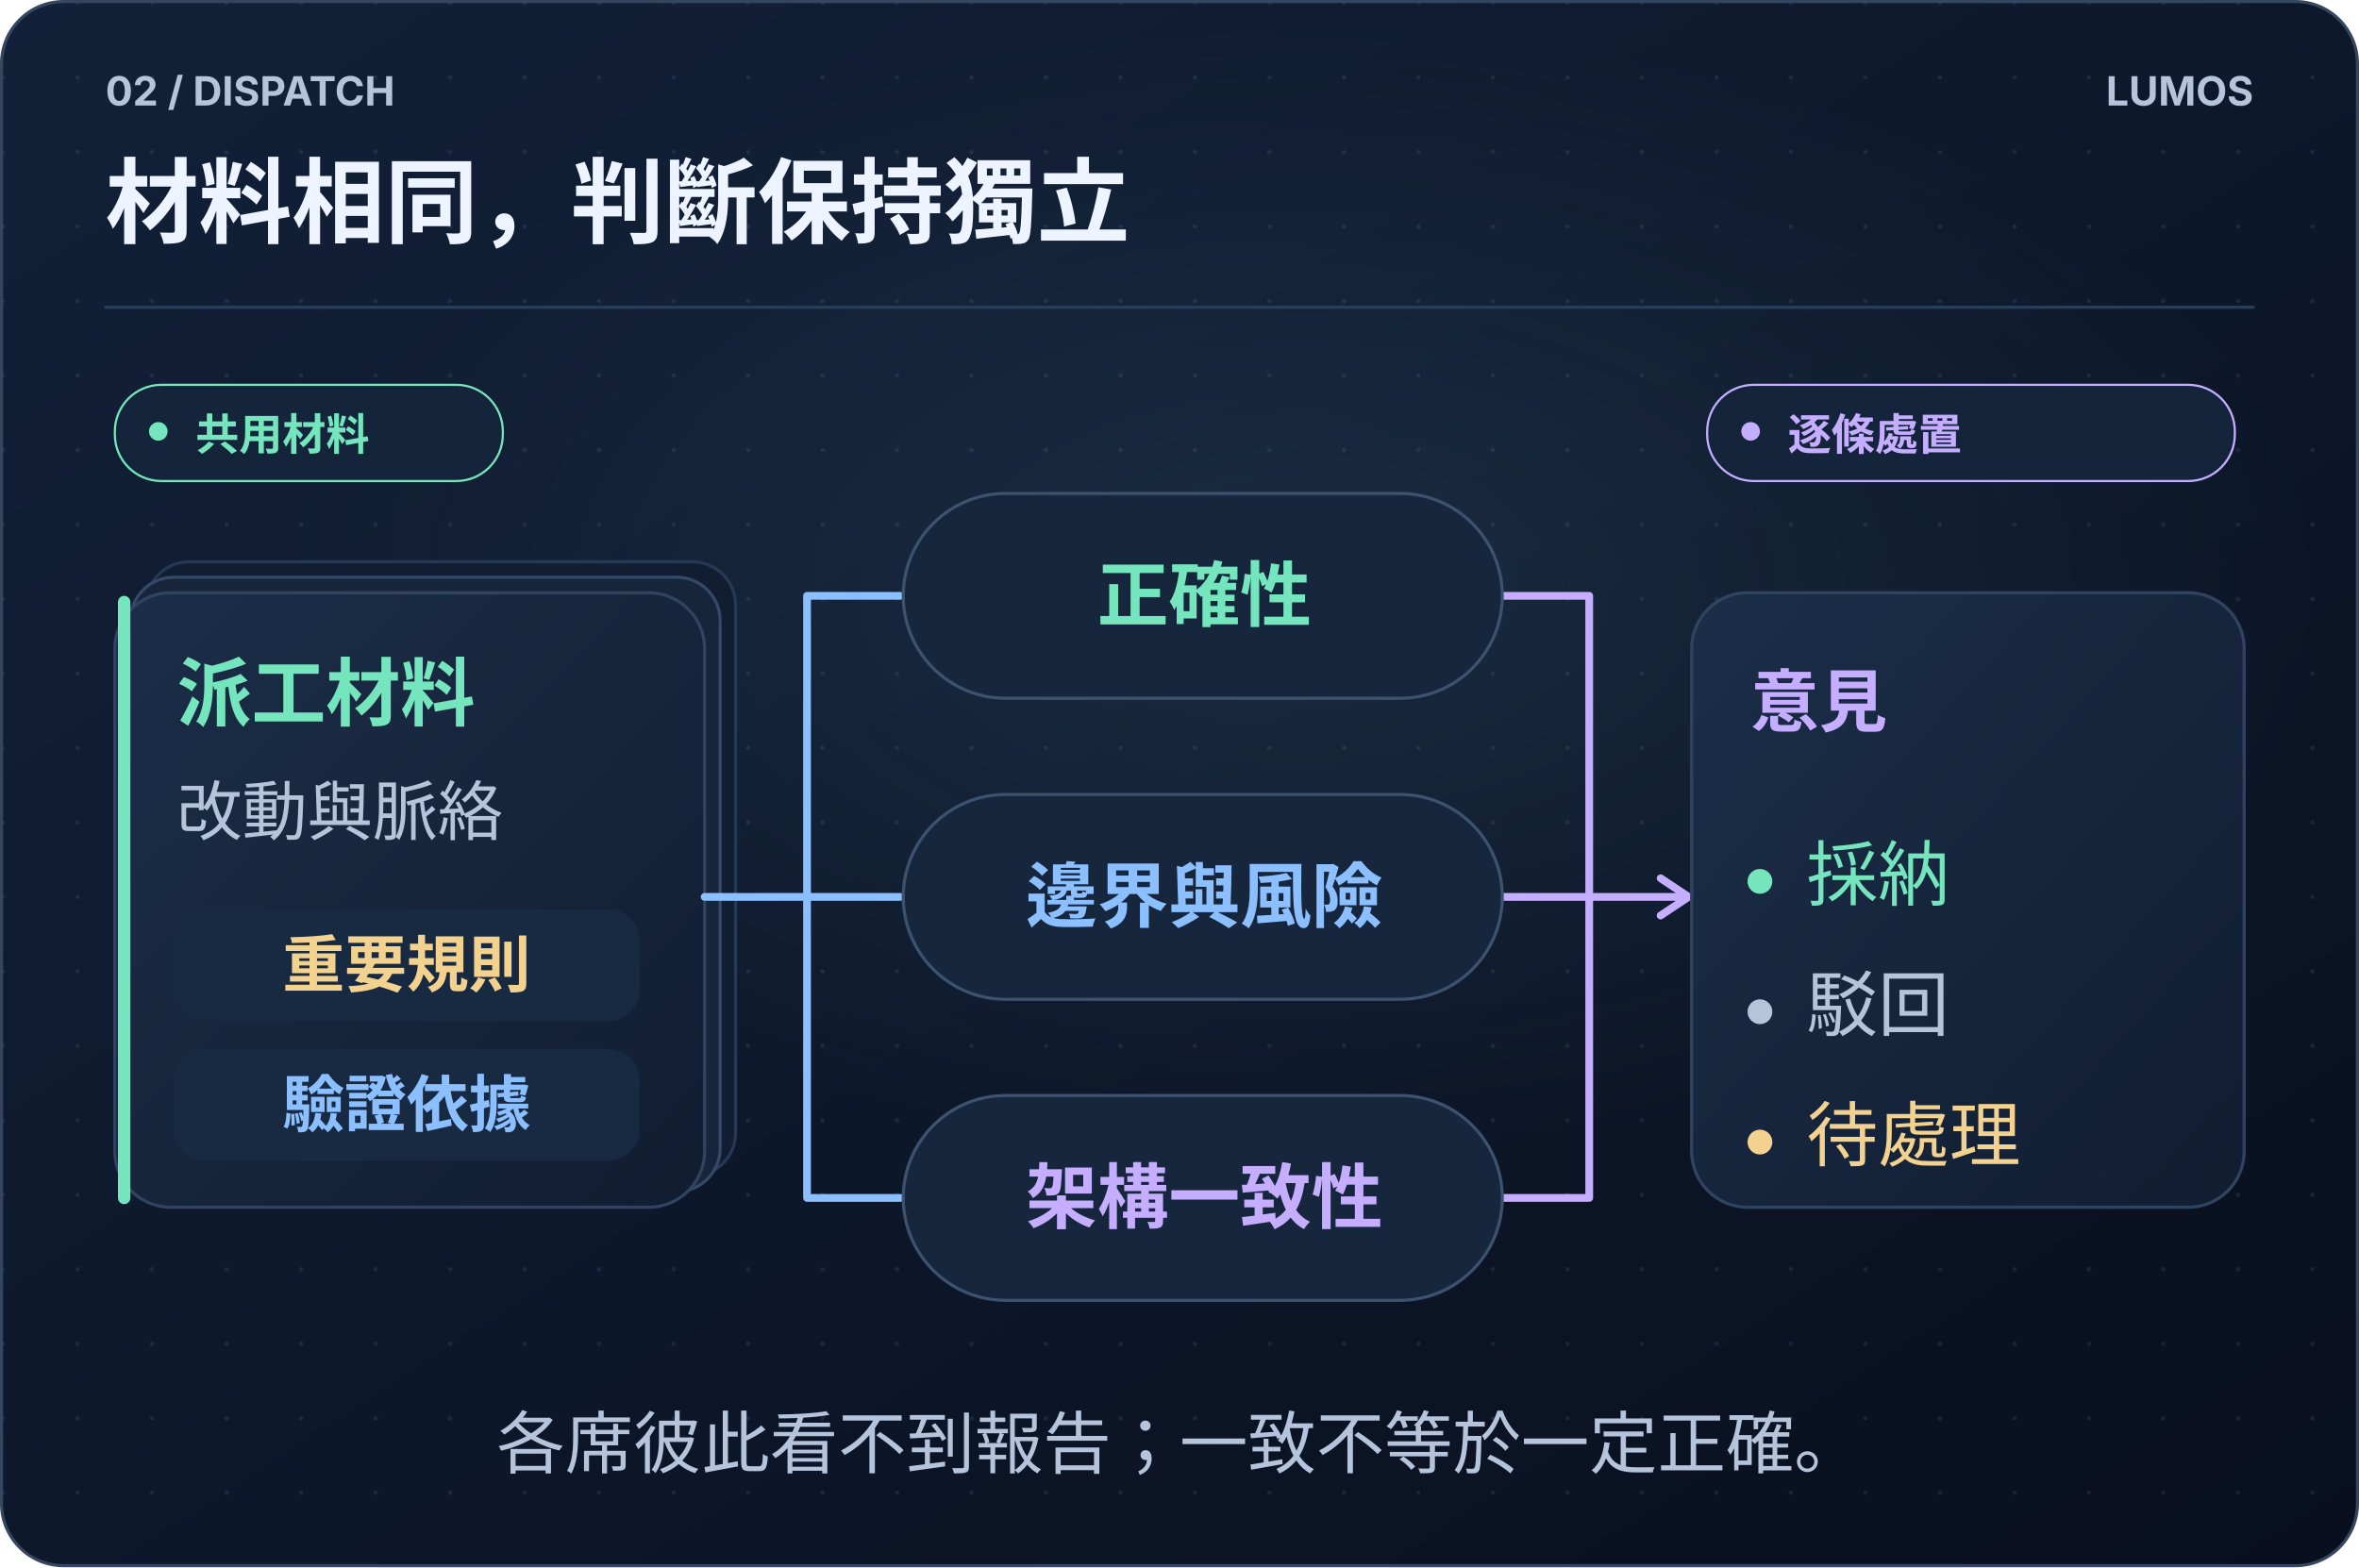
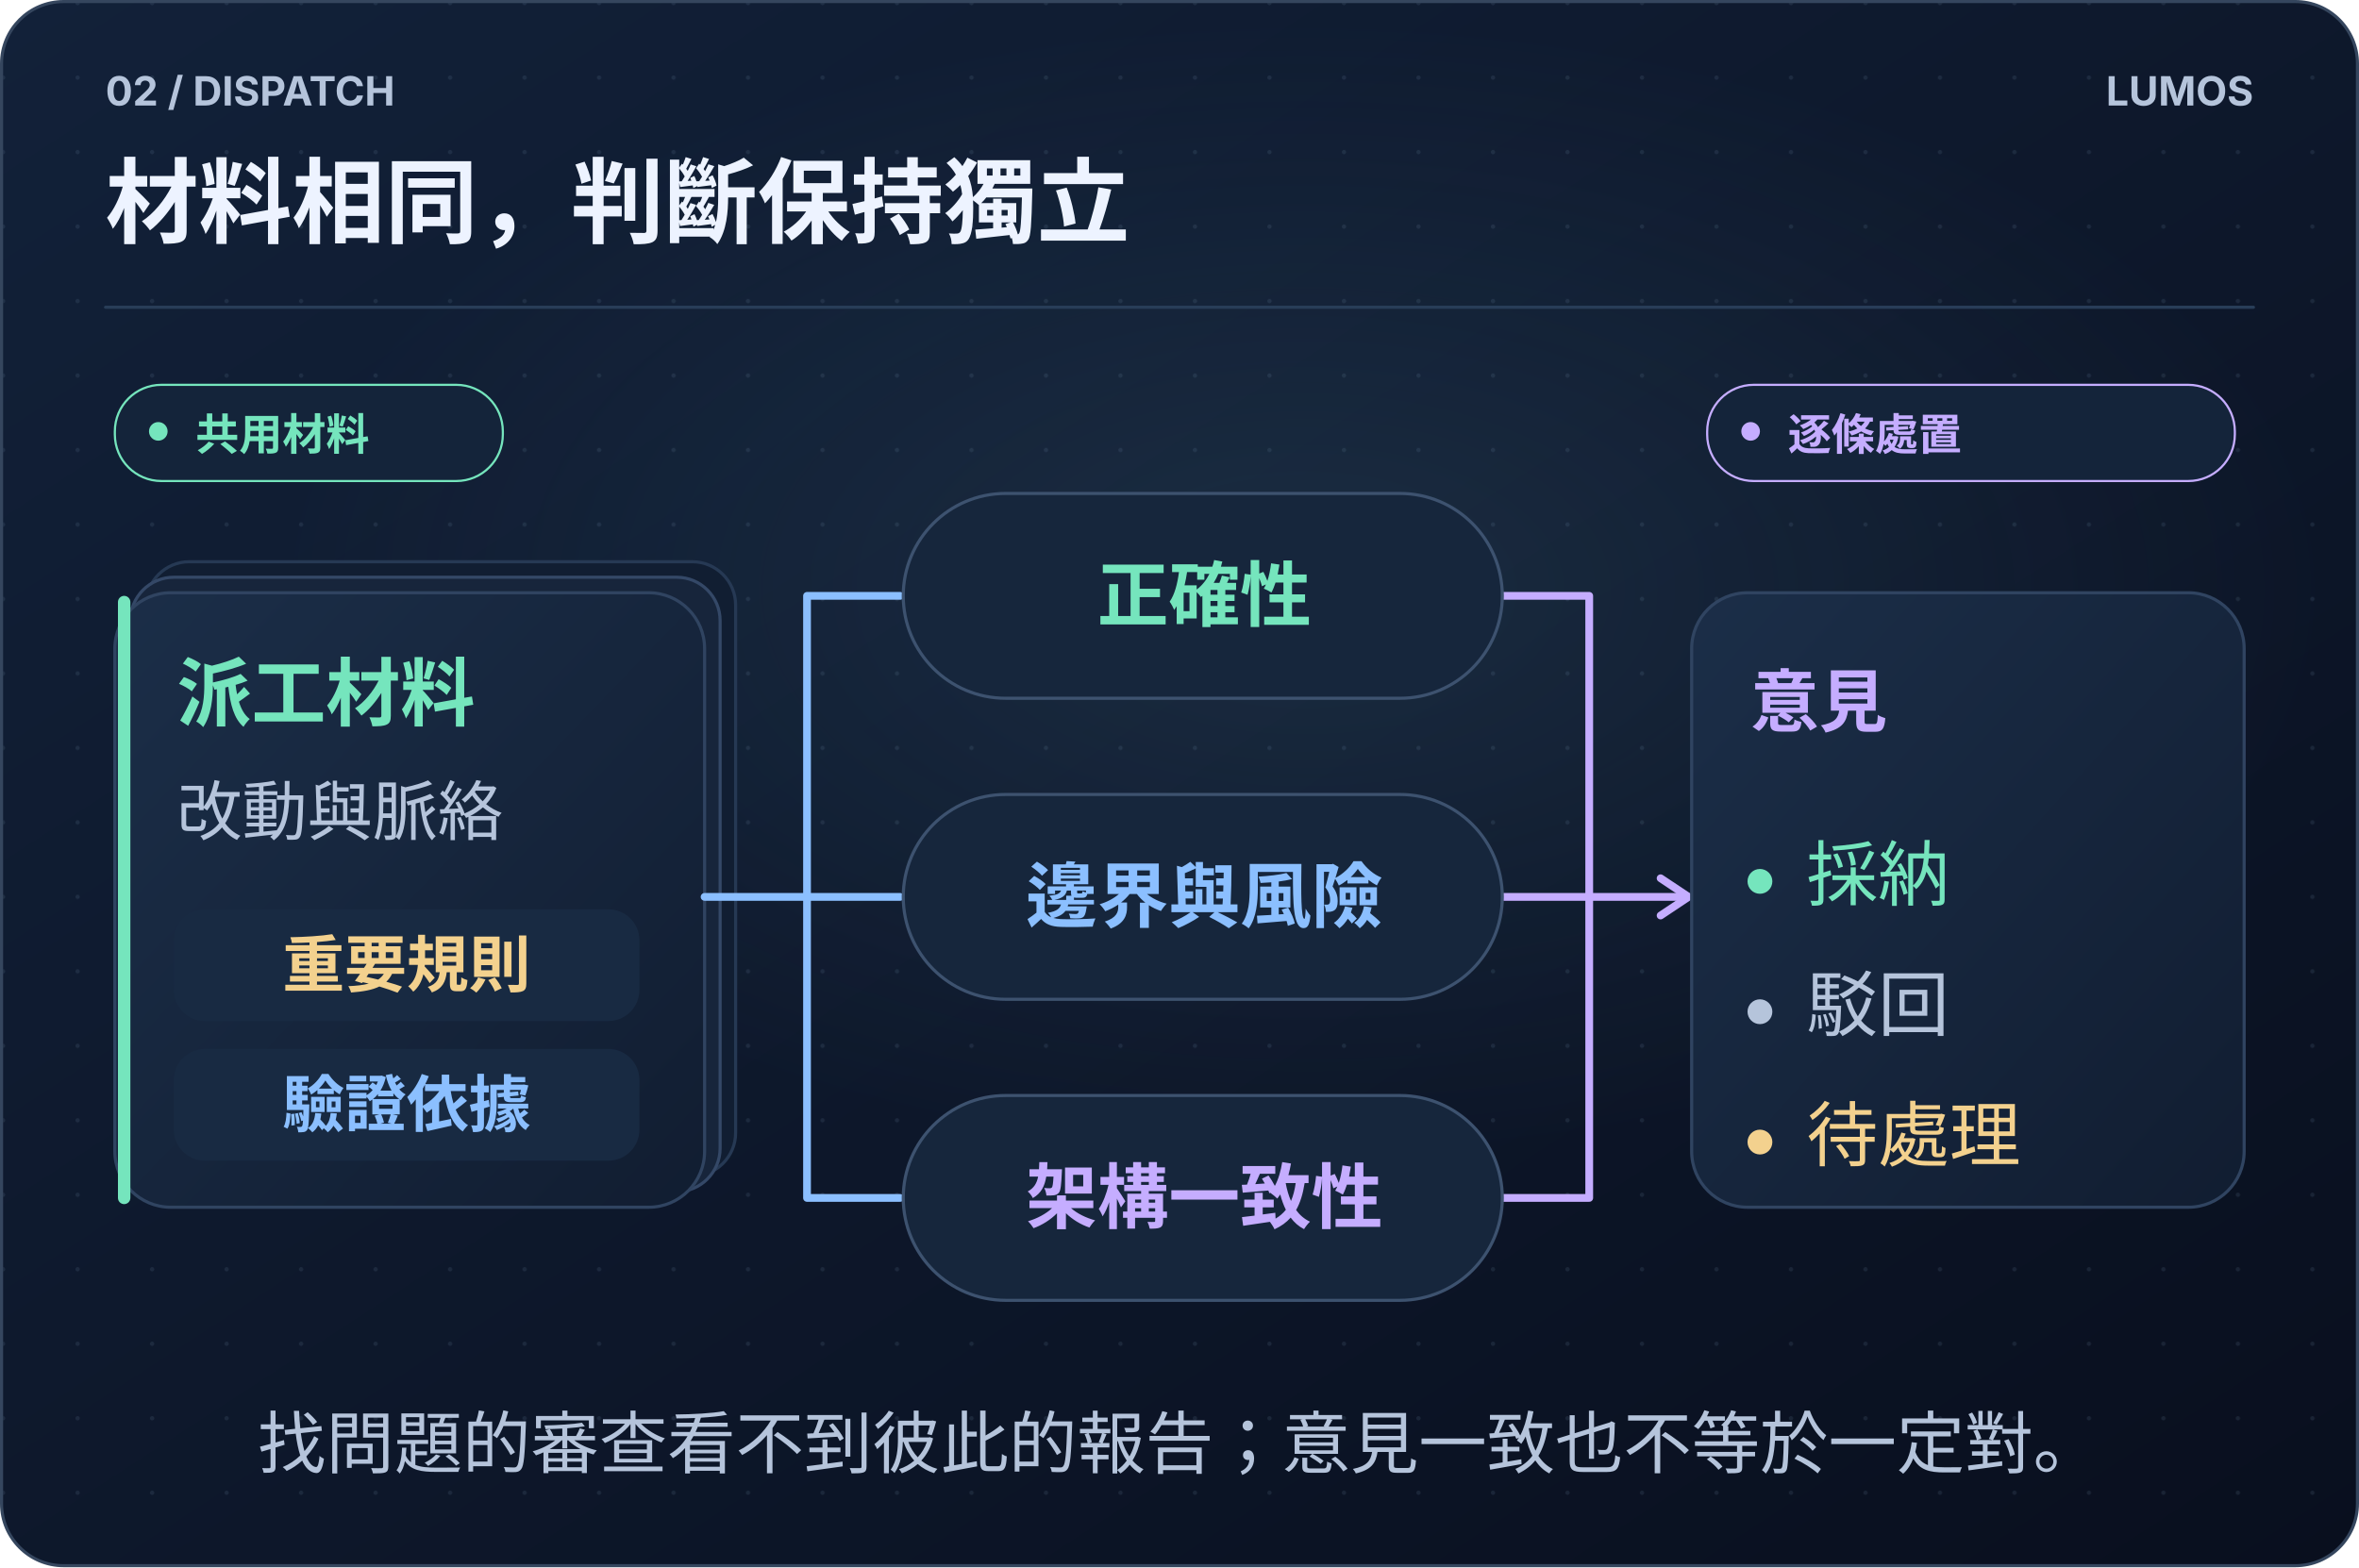
<svg xmlns="http://www.w3.org/2000/svg" width="760" height="505" viewBox="0 0 760 505" role="img" aria-labelledby="title desc">
  <defs>
    <linearGradient id="bg" x1="0" y1="0" x2="1" y2="1">
      <stop stop-color="#122139" />
      <stop offset="1" stop-color="#090f1e" />
    </linearGradient>
    <linearGradient id="panel" x1="0" y1="0" x2="1" y2="1">
      <stop stop-color="#1b2e48" />
      <stop offset="1" stop-color="#111d31" />
    </linearGradient>
    <radialGradient id="halo">
      <stop stop-color="#73b8d7" stop-opacity=".12" />
      <stop offset="1" stop-color="#73b8d7" stop-opacity="0" />
    </radialGradient>
    <pattern id="grid" width="24" height="24" patternUnits="userSpaceOnUse">
      <circle cx="1" cy="1" r=".7" fill="#718da9" opacity=".15" />
    </pattern>
  </defs>
  <rect x=".5" y=".5" width="759" height="504" rx="20" fill="url(#bg)" stroke="#35465e" />
  <rect x="1" y="1" width="758" height="503" rx="20" fill="url(#grid)" />
  <ellipse cx="420" cy="190" rx="335" ry="185" fill="url(#halo)" />
  <g font-family="Inter, 'PingFang TC', 'Noto Sans TC', 'Microsoft JhengHei', system-ui, sans-serif">
    <text x="34" y="34" font-size="13" fill="#b5c4db" text-anchor="start" font-weight="650">02 / DISPATCH</text>
    <text x="34" y="76" font-size="30" fill="#edf3ff" text-anchor="start" font-weight="650">材料相同，判斷保持獨立</text>
    <path d="M34 99H726" fill="none" stroke="#283d58" stroke-width="1" stroke-linecap="round" stroke-linejoin="round" />
    <text x="726" y="34" font-size="13" fill="#b5c4db" text-anchor="end" font-weight="650">LUMOS</text>
    <rect x="37" y="124" width="125" height="31" rx="15" fill="#14243a" stroke="#75e5bd" stroke-width="0.7" />
    <circle cx="51" cy="139" r="3" fill="#75e5bd" stroke="none" stroke-width="1" />
    <text x="63" y="145" font-size="14" fill="#75e5bd" text-anchor="start" font-weight="600">共用材料</text>
    <rect x="47" y="181" width="190" height="198" rx="14" fill="#111e32" stroke="#263954" stroke-width="1" />
    <rect x="42" y="186" width="190" height="198" rx="14" fill="#17253b" stroke="#344867" stroke-width="1" />
    <rect x="37" y="191" width="190" height="198" rx="18" fill="url(#panel)" stroke="#304461" stroke-width="1" />
    <rect x="38" y="192" width="4" height="196" rx="2" fill="#75e5bd" stroke="none" stroke-width="1" />
    <text x="57" y="232" font-size="24" fill="#75e5bd" text-anchor="start" font-weight="600">派工材料</text>
    <text x="57" y="269" font-size="21" fill="#b5c4db" text-anchor="start" font-weight="450">改動與脈絡</text>
    <rect x="56" y="293" width="150" height="36" rx="10" fill="#182a42" stroke="none" stroke-width="1" />
    <text x="131.0" y="318" font-size="20" fill="#f3d18e" text-anchor="middle" font-weight="550">重要規則</text>
    <rect x="56" y="338" width="150" height="36" rx="10" fill="#182a42" stroke="none" stroke-width="1" />
    <text x="131.0" y="363" font-size="20" fill="#8bbfff" text-anchor="middle" font-weight="550">驗證依據</text>
    <path d="M227 289H260V192H290M260 289H290M260 289V386H290" fill="none" stroke="#8bbfff" stroke-width="2.5" stroke-linecap="round" stroke-linejoin="round" />
    <path d="M484 192H512V289H543M484 289H512M484 386H512V289" fill="none" stroke="#c5adff" stroke-width="2.5" stroke-linecap="round" stroke-linejoin="round" />
    <polyline points="535,283 544,289 535,295" fill="none" stroke="#c5adff" stroke-width="2.5" stroke-linecap="round" stroke-linejoin="round" />
    <rect x="291" y="159" width="193" height="66" rx="33" fill="#16263c" stroke="#3d526f" stroke-width="1" />
    <text x="388" y="200" font-size="23" fill="#75e5bd" text-anchor="middle" font-weight="550">正確性</text>
    <rect x="291" y="256" width="193" height="66" rx="33" fill="#16263c" stroke="#3d526f" stroke-width="1" />
    <text x="388" y="297" font-size="23" fill="#8bbfff" text-anchor="middle" font-weight="550">邊界與風險</text>
    <rect x="291" y="353" width="193" height="66" rx="33" fill="#16263c" stroke="#3d526f" stroke-width="1" />
    <text x="388" y="394" font-size="23" fill="#c5adff" text-anchor="middle" font-weight="550">架構一致性</text>
    <rect x="550" y="124" width="170" height="31" rx="15" fill="#14243a" stroke="#c5adff" stroke-width="0.7" />
    <circle cx="564" cy="139" r="3" fill="#c5adff" stroke="none" stroke-width="1" />
    <text x="576" y="145" font-size="14" fill="#c5adff" text-anchor="start" font-weight="600">逐條處置</text>
    <rect x="545" y="191" width="178" height="198" rx="18" fill="url(#panel)" stroke="#304461" stroke-width="1" />
    <text x="564" y="234" font-size="22" fill="#c5adff" text-anchor="start" font-weight="600">意見</text>
    <circle cx="567" cy="284" r="4" fill="#75e5bd" stroke="none" stroke-width="1" />
    <text x="582" y="290" font-size="23" fill="#75e5bd" text-anchor="start" font-weight="450">採納</text>
    <circle cx="567" cy="326" r="4" fill="#b5c4db" stroke="none" stroke-width="1" />
    <text x="582" y="332" font-size="23" fill="#b5c4db" text-anchor="start" font-weight="450">駁回</text>
    <circle cx="567" cy="368" r="4" fill="#f3d18e" stroke="none" stroke-width="1" />
    <text x="582" y="374" font-size="23" fill="#f3d18e" text-anchor="start" font-weight="450">待處理</text>
-     <text x="380" y="473" font-size="22" fill="#b5c4db" text-anchor="middle" font-weight="450">各席彼此看不到報告；一致不等於一定正確。</text>
+     <text x="380" y="473" font-size="22" fill="#b5c4db" text-anchor="middle" font-weight="450">找問題的審查看不到彼此的報告；意見一致也不等於一定對。</text>
  </g>
</svg>
